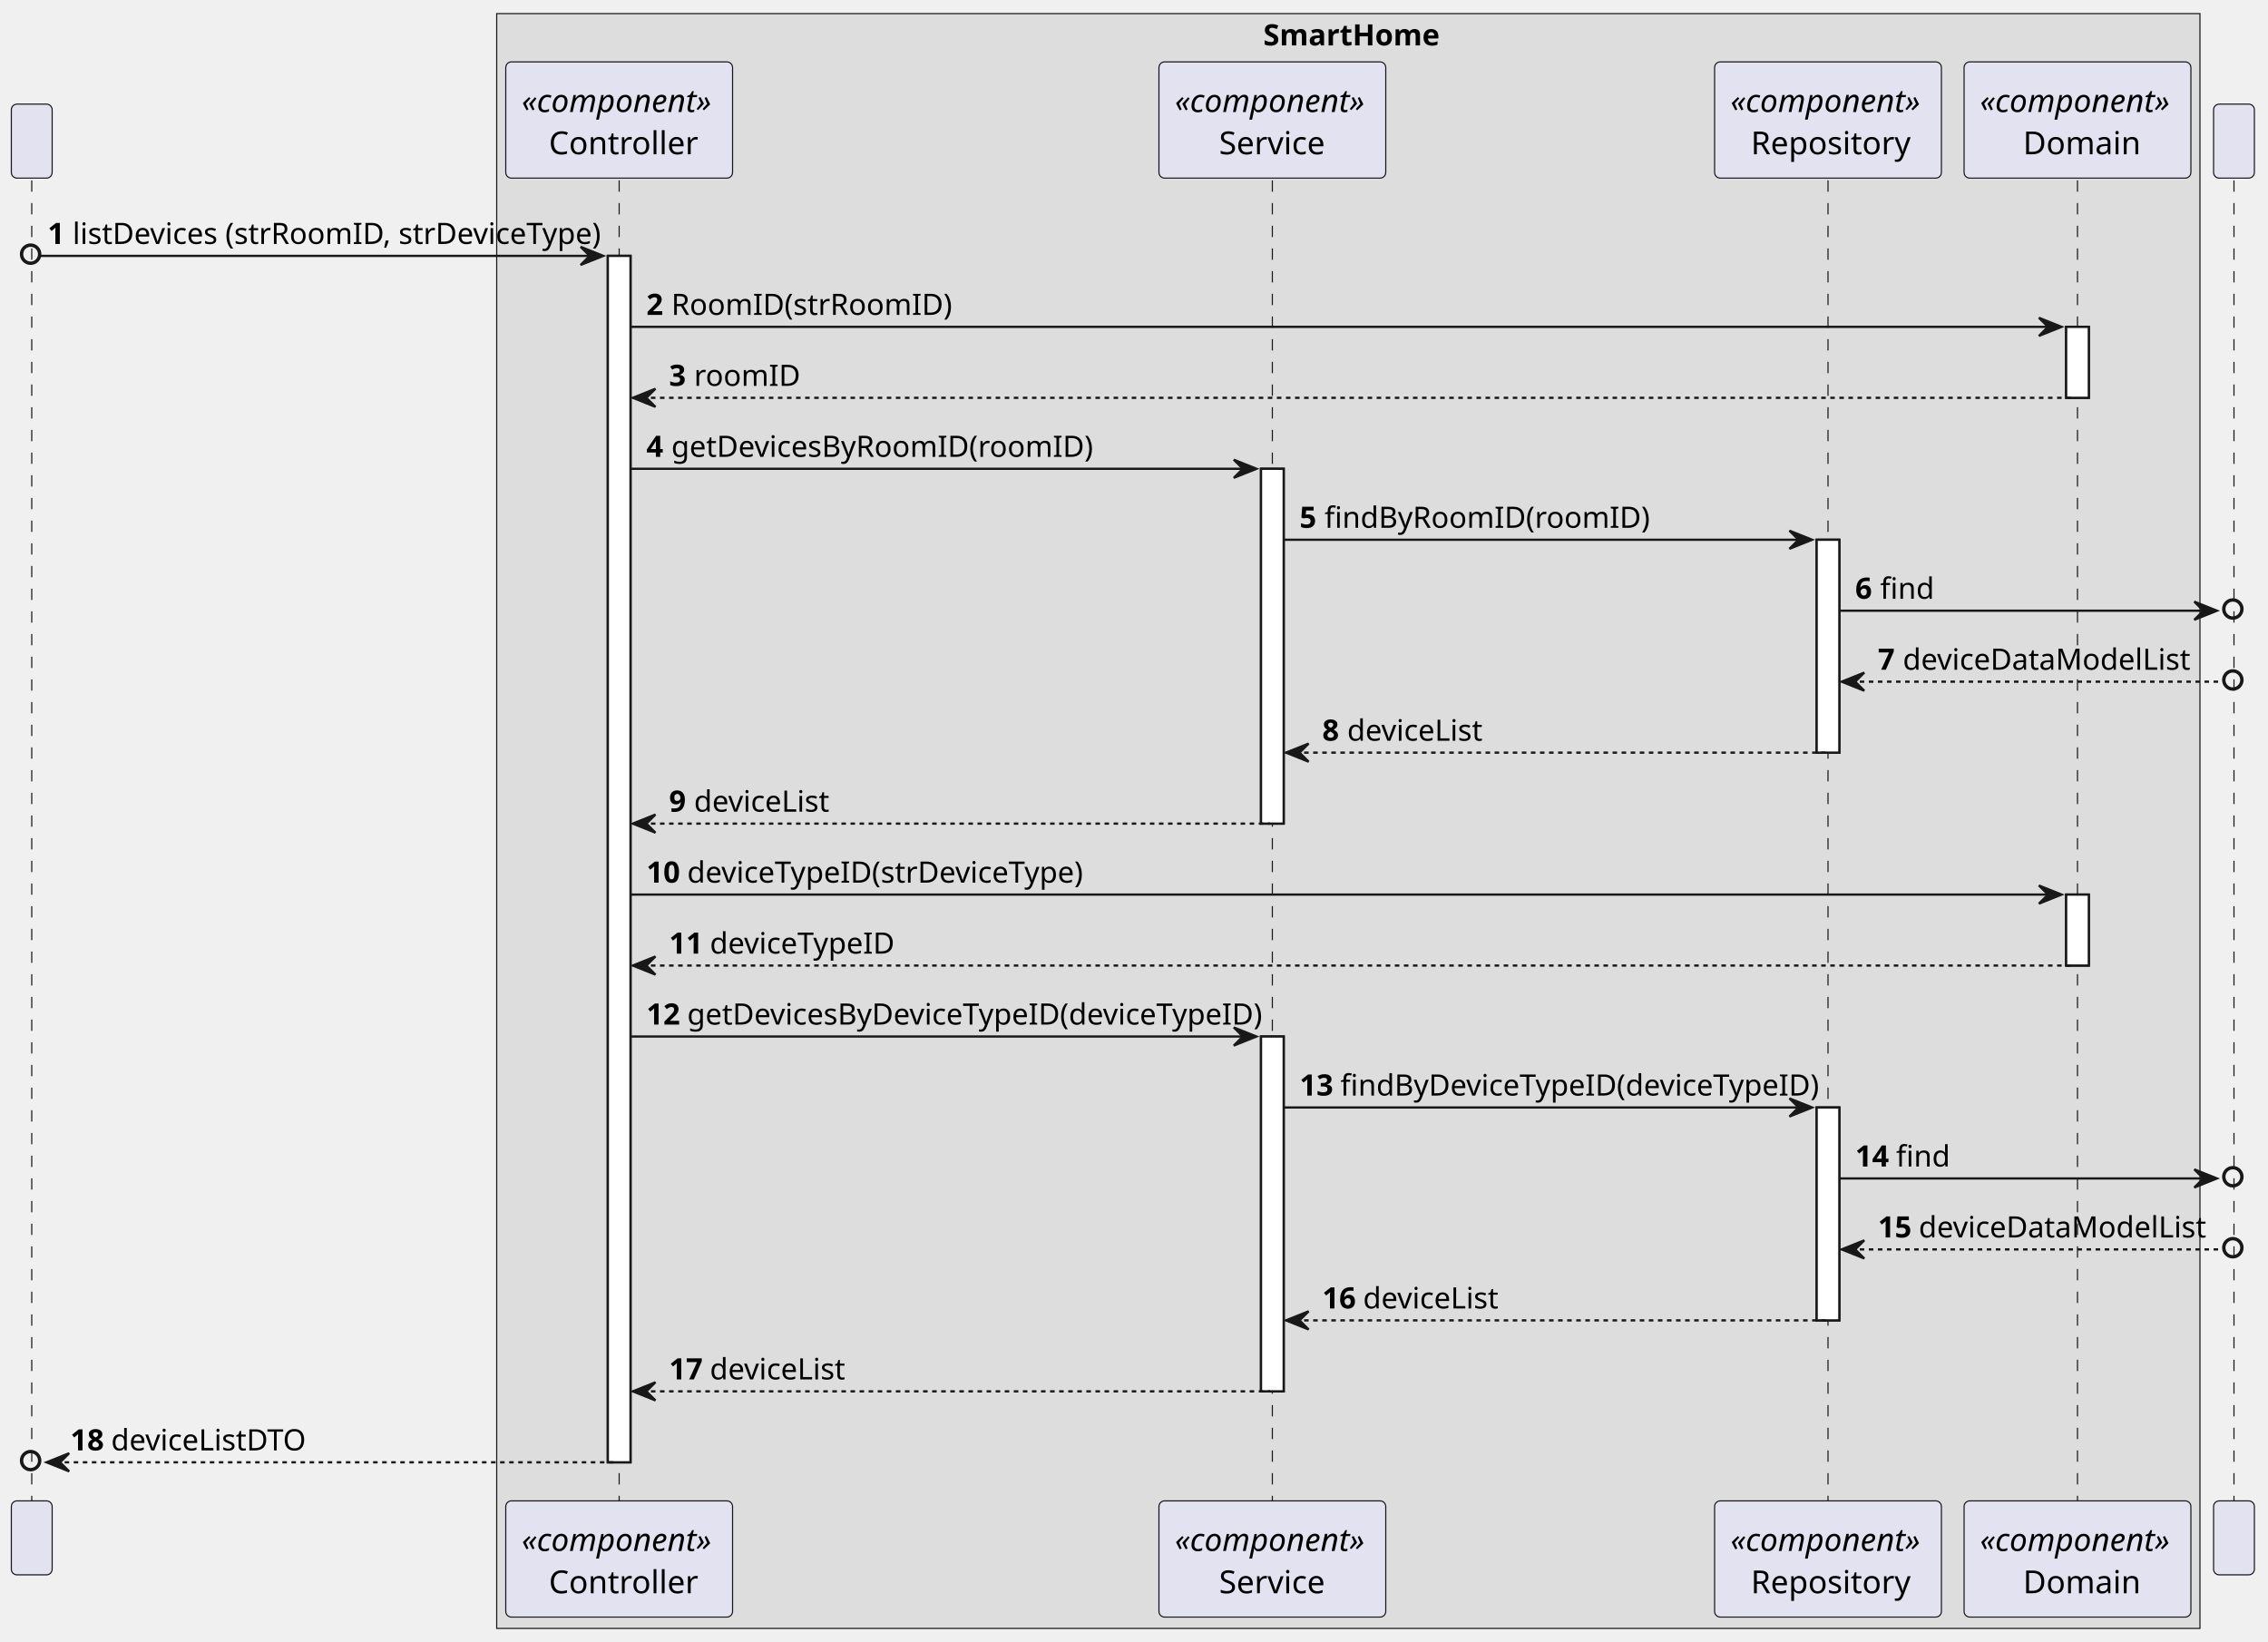
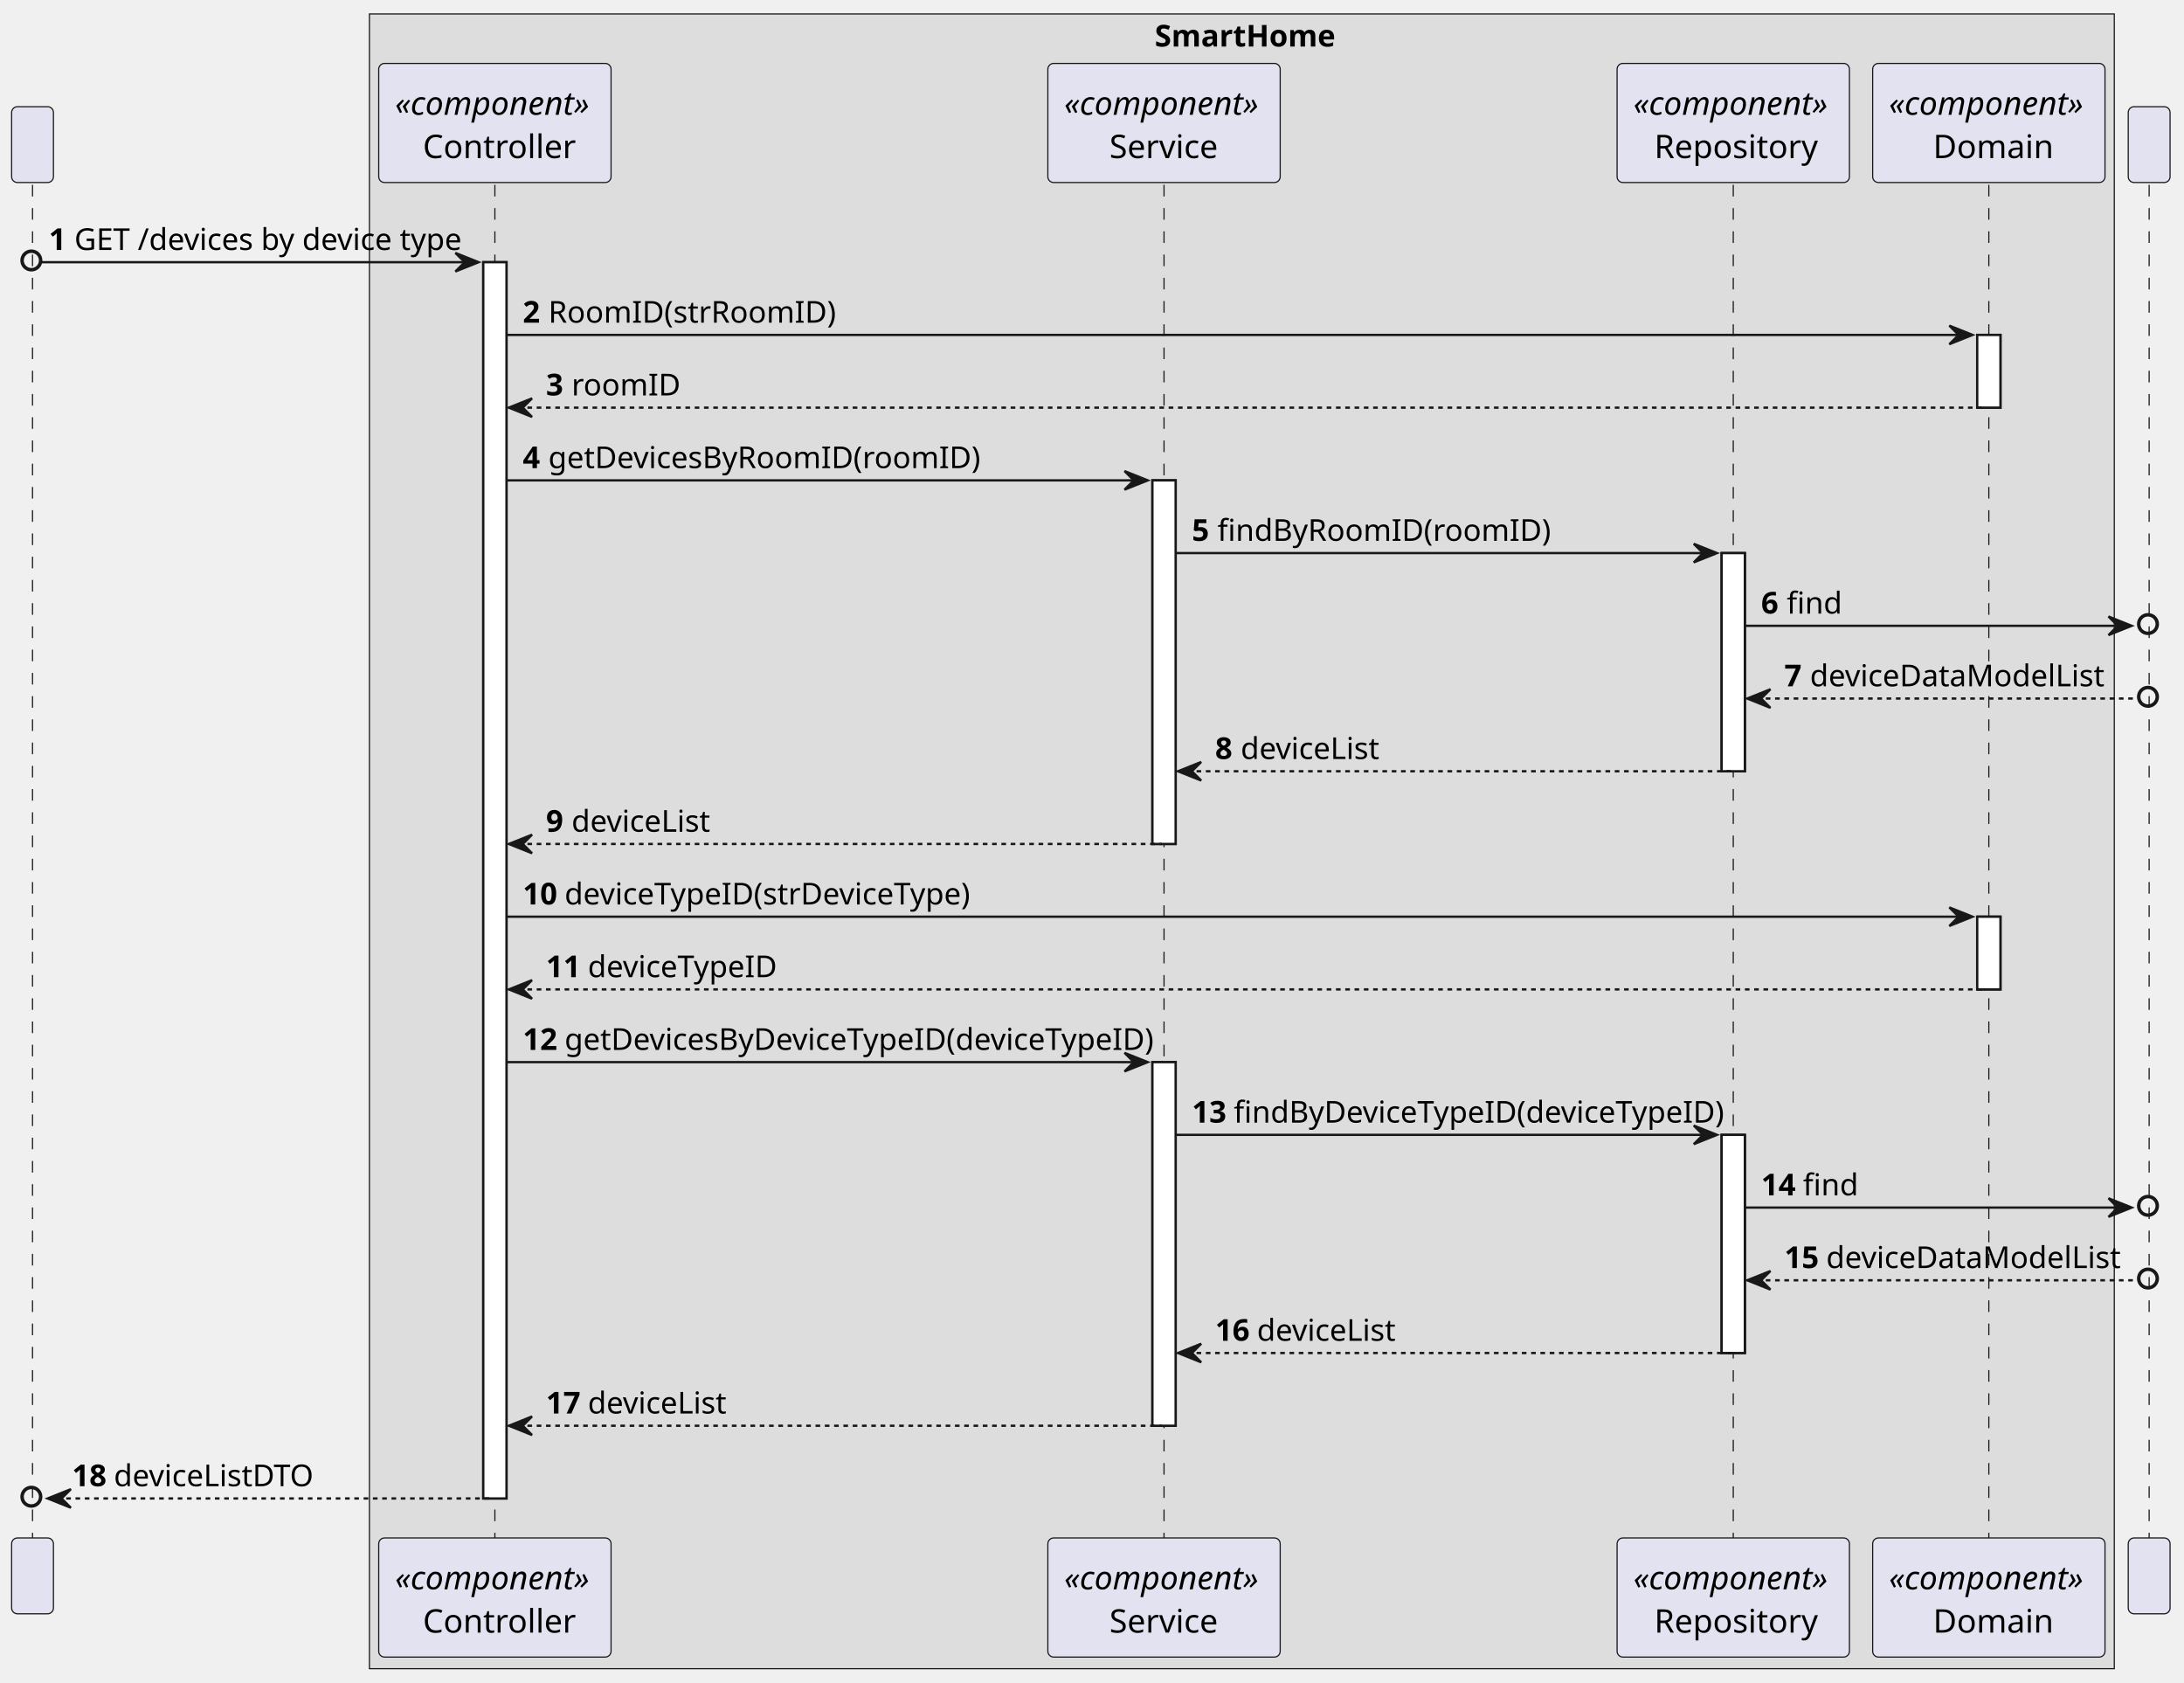
- <svg xmlns="http://www.w3.org/2000/svg" contentStyleType="text/css" height="724px" preserveAspectRatio="none" style="width:1000px;height:724px;background:#FFFFFF;" version="1.1" viewBox="0 0 1000 724" width="1000px" zoomAndPan="magnify">
+ <svg xmlns="http://www.w3.org/2000/svg" contentStyleType="text/css" height="724px" preserveAspectRatio="none" style="width:940px;height:724px;background:#FFFFFF;" version="1.1" viewBox="0 0 940 724" width="940px" zoomAndPan="magnify">
  <defs />
  <g>
-     <rect fill="#DDDDDD" height="712.014" style="stroke:#181818;stroke-width:0.5;" width="751" x="219" y="6" />
-     <text fill="#000000" font-family="sans-serif" font-size="13" font-weight="bold" lengthAdjust="spacing" textLength="75" x="557" y="20.028">SmartHome</text>
-     <rect fill="#FFFFFF" height="531.947" style="stroke:#181818;stroke-width:1.0;" width="10" x="268" y="112.824" />
-     <rect fill="#FFFFFF" height="156.455" style="stroke:#181818;stroke-width:1.0;" width="10" x="556" y="206.697" />
-     <rect fill="#FFFFFF" height="156.455" style="stroke:#181818;stroke-width:1.0;" width="10" x="556" y="457.025" />
-     <rect fill="#FFFFFF" height="93.873" style="stroke:#181818;stroke-width:1.0;" width="10" x="801" y="237.988" />
-     <rect fill="#FFFFFF" height="93.873" style="stroke:#181818;stroke-width:1.0;" width="10" x="801" y="488.316" />
-     <rect fill="#FFFFFF" height="31.291" style="stroke:#181818;stroke-width:1.0;" width="10" x="911" y="144.115" />
-     <rect fill="#FFFFFF" height="31.291" style="stroke:#181818;stroke-width:1.0;" width="10" x="911" y="394.443" />
+     <rect fill="#DDDDDD" height="712.014" style="stroke:#181818;stroke-width:0.5;" width="751" x="159" y="6" />
+     <text fill="#000000" font-family="sans-serif" font-size="13" font-weight="bold" lengthAdjust="spacing" textLength="75" x="497" y="20.028">SmartHome</text>
+     <rect fill="#FFFFFF" height="531.947" style="stroke:#181818;stroke-width:1.0;" width="10" x="208" y="112.824" />
+     <rect fill="#FFFFFF" height="156.455" style="stroke:#181818;stroke-width:1.0;" width="10" x="496" y="206.697" />
+     <rect fill="#FFFFFF" height="156.455" style="stroke:#181818;stroke-width:1.0;" width="10" x="496" y="457.025" />
+     <rect fill="#FFFFFF" height="93.873" style="stroke:#181818;stroke-width:1.0;" width="10" x="741" y="237.988" />
+     <rect fill="#FFFFFF" height="93.873" style="stroke:#181818;stroke-width:1.0;" width="10" x="741" y="488.316" />
+     <rect fill="#FFFFFF" height="31.291" style="stroke:#181818;stroke-width:1.0;" width="10" x="851" y="144.115" />
+     <rect fill="#FFFFFF" height="31.291" style="stroke:#181818;stroke-width:1.0;" width="10" x="851" y="394.443" />
    <line style="stroke:#181818;stroke-width:0.5;stroke-dasharray:5.0,5.0;" x1="14" x2="14" y1="79.533" y2="662.771" />
-     <line style="stroke:#181818;stroke-width:0.5;stroke-dasharray:5.0,5.0;" x1="273" x2="273" y1="79.533" y2="662.771" />
-     <line style="stroke:#181818;stroke-width:0.5;stroke-dasharray:5.0,5.0;" x1="561" x2="561" y1="79.533" y2="662.771" />
-     <line style="stroke:#181818;stroke-width:0.5;stroke-dasharray:5.0,5.0;" x1="806" x2="806" y1="79.533" y2="662.771" />
-     <line style="stroke:#181818;stroke-width:0.5;stroke-dasharray:5.0,5.0;" x1="916" x2="916" y1="79.533" y2="662.771" />
-     <line style="stroke:#181818;stroke-width:0.5;stroke-dasharray:5.0,5.0;" x1="985" x2="985" y1="79.533" y2="662.771" />
+     <line style="stroke:#181818;stroke-width:0.5;stroke-dasharray:5.0,5.0;" x1="213" x2="213" y1="79.533" y2="662.771" />
+     <line style="stroke:#181818;stroke-width:0.5;stroke-dasharray:5.0,5.0;" x1="501" x2="501" y1="79.533" y2="662.771" />
+     <line style="stroke:#181818;stroke-width:0.5;stroke-dasharray:5.0,5.0;" x1="746" x2="746" y1="79.533" y2="662.771" />
+     <line style="stroke:#181818;stroke-width:0.5;stroke-dasharray:5.0,5.0;" x1="856" x2="856" y1="79.533" y2="662.771" />
+     <line style="stroke:#181818;stroke-width:0.5;stroke-dasharray:5.0,5.0;" x1="925" x2="925" y1="79.533" y2="662.771" />
    <rect fill="#E2E2F0" height="32.621" rx="2.5" ry="2.5" style="stroke:#181818;stroke-width:0.5;" width="18" x="5" y="45.912" />
    <text fill="#000000" font-family="sans-serif" font-size="14" lengthAdjust="spacing" textLength="4" x="12" y="68.019"> </text>
    <rect fill="#E2E2F0" height="32.621" rx="2.5" ry="2.5" style="stroke:#181818;stroke-width:0.5;" width="18" x="5" y="661.771" />
    <text fill="#000000" font-family="sans-serif" font-size="14" lengthAdjust="spacing" textLength="4" x="12" y="683.879"> </text>
-     <rect fill="#E2E2F0" height="51.242" rx="2.5" ry="2.5" style="stroke:#181818;stroke-width:0.5;" width="100" x="223" y="27.291" />
-     <text fill="#000000" font-family="sans-serif" font-size="14" font-style="italic" lengthAdjust="spacing" textLength="86" x="230" y="49.398">«component»</text>
-     <text fill="#000000" font-family="sans-serif" font-size="14" lengthAdjust="spacing" textLength="62" x="242" y="68.019">Controller</text>
-     <rect fill="#E2E2F0" height="51.242" rx="2.5" ry="2.5" style="stroke:#181818;stroke-width:0.5;" width="100" x="223" y="661.771" />
-     <text fill="#000000" font-family="sans-serif" font-size="14" font-style="italic" lengthAdjust="spacing" textLength="86" x="230" y="683.879">«component»</text>
-     <text fill="#000000" font-family="sans-serif" font-size="14" lengthAdjust="spacing" textLength="62" x="242" y="702.5">Controller</text>
-     <rect fill="#E2E2F0" height="51.242" rx="2.5" ry="2.5" style="stroke:#181818;stroke-width:0.5;" width="100" x="511" y="27.291" />
-     <text fill="#000000" font-family="sans-serif" font-size="14" font-style="italic" lengthAdjust="spacing" textLength="86" x="518" y="49.398">«component»</text>
-     <text fill="#000000" font-family="sans-serif" font-size="14" lengthAdjust="spacing" textLength="47" x="537.5" y="68.019">Service</text>
-     <rect fill="#E2E2F0" height="51.242" rx="2.5" ry="2.5" style="stroke:#181818;stroke-width:0.5;" width="100" x="511" y="661.771" />
-     <text fill="#000000" font-family="sans-serif" font-size="14" font-style="italic" lengthAdjust="spacing" textLength="86" x="518" y="683.879">«component»</text>
-     <text fill="#000000" font-family="sans-serif" font-size="14" lengthAdjust="spacing" textLength="47" x="537.5" y="702.5">Service</text>
-     <rect fill="#E2E2F0" height="51.242" rx="2.5" ry="2.5" style="stroke:#181818;stroke-width:0.5;" width="100" x="756" y="27.291" />
-     <text fill="#000000" font-family="sans-serif" font-size="14" font-style="italic" lengthAdjust="spacing" textLength="86" x="763" y="49.398">«component»</text>
-     <text fill="#000000" font-family="sans-serif" font-size="14" lengthAdjust="spacing" textLength="68" x="772" y="68.019">Repository</text>
-     <rect fill="#E2E2F0" height="51.242" rx="2.5" ry="2.5" style="stroke:#181818;stroke-width:0.5;" width="100" x="756" y="661.771" />
-     <text fill="#000000" font-family="sans-serif" font-size="14" font-style="italic" lengthAdjust="spacing" textLength="86" x="763" y="683.879">«component»</text>
-     <text fill="#000000" font-family="sans-serif" font-size="14" lengthAdjust="spacing" textLength="68" x="772" y="702.5">Repository</text>
-     <rect fill="#E2E2F0" height="51.242" rx="2.5" ry="2.5" style="stroke:#181818;stroke-width:0.5;" width="100" x="866" y="27.291" />
-     <text fill="#000000" font-family="sans-serif" font-size="14" font-style="italic" lengthAdjust="spacing" textLength="86" x="873" y="49.398">«component»</text>
-     <text fill="#000000" font-family="sans-serif" font-size="14" lengthAdjust="spacing" textLength="48" x="892" y="68.019">Domain</text>
-     <rect fill="#E2E2F0" height="51.242" rx="2.5" ry="2.5" style="stroke:#181818;stroke-width:0.5;" width="100" x="866" y="661.771" />
-     <text fill="#000000" font-family="sans-serif" font-size="14" font-style="italic" lengthAdjust="spacing" textLength="86" x="873" y="683.879">«component»</text>
-     <text fill="#000000" font-family="sans-serif" font-size="14" lengthAdjust="spacing" textLength="48" x="892" y="702.5">Domain</text>
-     <rect fill="#E2E2F0" height="32.621" rx="2.5" ry="2.5" style="stroke:#181818;stroke-width:0.5;" width="18" x="976" y="45.912" />
-     <text fill="#000000" font-family="sans-serif" font-size="14" lengthAdjust="spacing" textLength="4" x="983" y="68.019"> </text>
-     <rect fill="#E2E2F0" height="32.621" rx="2.5" ry="2.5" style="stroke:#181818;stroke-width:0.5;" width="18" x="976" y="661.771" />
-     <text fill="#000000" font-family="sans-serif" font-size="14" lengthAdjust="spacing" textLength="4" x="983" y="683.879"> </text>
-     <rect fill="#FFFFFF" height="531.947" style="stroke:#181818;stroke-width:1.0;" width="10" x="268" y="112.824" />
-     <rect fill="#FFFFFF" height="156.455" style="stroke:#181818;stroke-width:1.0;" width="10" x="556" y="206.697" />
-     <rect fill="#FFFFFF" height="156.455" style="stroke:#181818;stroke-width:1.0;" width="10" x="556" y="457.025" />
-     <rect fill="#FFFFFF" height="93.873" style="stroke:#181818;stroke-width:1.0;" width="10" x="801" y="237.988" />
-     <rect fill="#FFFFFF" height="93.873" style="stroke:#181818;stroke-width:1.0;" width="10" x="801" y="488.316" />
-     <rect fill="#FFFFFF" height="31.291" style="stroke:#181818;stroke-width:1.0;" width="10" x="911" y="144.115" />
-     <rect fill="#FFFFFF" height="31.291" style="stroke:#181818;stroke-width:1.0;" width="10" x="911" y="394.443" />
+     <rect fill="#E2E2F0" height="51.242" rx="2.5" ry="2.5" style="stroke:#181818;stroke-width:0.5;" width="100" x="163" y="27.291" />
+     <text fill="#000000" font-family="sans-serif" font-size="14" font-style="italic" lengthAdjust="spacing" textLength="86" x="170" y="49.398">«component»</text>
+     <text fill="#000000" font-family="sans-serif" font-size="14" lengthAdjust="spacing" textLength="62" x="182" y="68.019">Controller</text>
+     <rect fill="#E2E2F0" height="51.242" rx="2.5" ry="2.5" style="stroke:#181818;stroke-width:0.5;" width="100" x="163" y="661.771" />
+     <text fill="#000000" font-family="sans-serif" font-size="14" font-style="italic" lengthAdjust="spacing" textLength="86" x="170" y="683.879">«component»</text>
+     <text fill="#000000" font-family="sans-serif" font-size="14" lengthAdjust="spacing" textLength="62" x="182" y="702.5">Controller</text>
+     <rect fill="#E2E2F0" height="51.242" rx="2.5" ry="2.5" style="stroke:#181818;stroke-width:0.5;" width="100" x="451" y="27.291" />
+     <text fill="#000000" font-family="sans-serif" font-size="14" font-style="italic" lengthAdjust="spacing" textLength="86" x="458" y="49.398">«component»</text>
+     <text fill="#000000" font-family="sans-serif" font-size="14" lengthAdjust="spacing" textLength="47" x="477.5" y="68.019">Service</text>
+     <rect fill="#E2E2F0" height="51.242" rx="2.5" ry="2.5" style="stroke:#181818;stroke-width:0.5;" width="100" x="451" y="661.771" />
+     <text fill="#000000" font-family="sans-serif" font-size="14" font-style="italic" lengthAdjust="spacing" textLength="86" x="458" y="683.879">«component»</text>
+     <text fill="#000000" font-family="sans-serif" font-size="14" lengthAdjust="spacing" textLength="47" x="477.5" y="702.5">Service</text>
+     <rect fill="#E2E2F0" height="51.242" rx="2.5" ry="2.5" style="stroke:#181818;stroke-width:0.5;" width="100" x="696" y="27.291" />
+     <text fill="#000000" font-family="sans-serif" font-size="14" font-style="italic" lengthAdjust="spacing" textLength="86" x="703" y="49.398">«component»</text>
+     <text fill="#000000" font-family="sans-serif" font-size="14" lengthAdjust="spacing" textLength="68" x="712" y="68.019">Repository</text>
+     <rect fill="#E2E2F0" height="51.242" rx="2.5" ry="2.5" style="stroke:#181818;stroke-width:0.5;" width="100" x="696" y="661.771" />
+     <text fill="#000000" font-family="sans-serif" font-size="14" font-style="italic" lengthAdjust="spacing" textLength="86" x="703" y="683.879">«component»</text>
+     <text fill="#000000" font-family="sans-serif" font-size="14" lengthAdjust="spacing" textLength="68" x="712" y="702.5">Repository</text>
+     <rect fill="#E2E2F0" height="51.242" rx="2.5" ry="2.5" style="stroke:#181818;stroke-width:0.5;" width="100" x="806" y="27.291" />
+     <text fill="#000000" font-family="sans-serif" font-size="14" font-style="italic" lengthAdjust="spacing" textLength="86" x="813" y="49.398">«component»</text>
+     <text fill="#000000" font-family="sans-serif" font-size="14" lengthAdjust="spacing" textLength="48" x="832" y="68.019">Domain</text>
+     <rect fill="#E2E2F0" height="51.242" rx="2.5" ry="2.5" style="stroke:#181818;stroke-width:0.5;" width="100" x="806" y="661.771" />
+     <text fill="#000000" font-family="sans-serif" font-size="14" font-style="italic" lengthAdjust="spacing" textLength="86" x="813" y="683.879">«component»</text>
+     <text fill="#000000" font-family="sans-serif" font-size="14" lengthAdjust="spacing" textLength="48" x="832" y="702.5">Domain</text>
+     <rect fill="#E2E2F0" height="32.621" rx="2.5" ry="2.5" style="stroke:#181818;stroke-width:0.5;" width="18" x="916" y="45.912" />
+     <text fill="#000000" font-family="sans-serif" font-size="14" lengthAdjust="spacing" textLength="4" x="923" y="68.019"> </text>
+     <rect fill="#E2E2F0" height="32.621" rx="2.5" ry="2.5" style="stroke:#181818;stroke-width:0.5;" width="18" x="916" y="661.771" />
+     <text fill="#000000" font-family="sans-serif" font-size="14" lengthAdjust="spacing" textLength="4" x="923" y="683.879"> </text>
+     <rect fill="#FFFFFF" height="531.947" style="stroke:#181818;stroke-width:1.0;" width="10" x="208" y="112.824" />
+     <rect fill="#FFFFFF" height="156.455" style="stroke:#181818;stroke-width:1.0;" width="10" x="496" y="206.697" />
+     <rect fill="#FFFFFF" height="156.455" style="stroke:#181818;stroke-width:1.0;" width="10" x="496" y="457.025" />
+     <rect fill="#FFFFFF" height="93.873" style="stroke:#181818;stroke-width:1.0;" width="10" x="741" y="237.988" />
+     <rect fill="#FFFFFF" height="93.873" style="stroke:#181818;stroke-width:1.0;" width="10" x="741" y="488.316" />
+     <rect fill="#FFFFFF" height="31.291" style="stroke:#181818;stroke-width:1.0;" width="10" x="851" y="144.115" />
+     <rect fill="#FFFFFF" height="31.291" style="stroke:#181818;stroke-width:1.0;" width="10" x="851" y="394.443" />
    <ellipse cx="13.5" cy="112.074" fill="none" rx="4" ry="4" style="stroke:#181818;stroke-width:1.5;" />
-     <polygon fill="#181818" points="256,108.824,266,112.824,256,116.824,260,112.824" style="stroke:#181818;stroke-width:1.0;" />
-     <line style="stroke:#181818;stroke-width:1.0;" x1="18" x2="262" y1="112.824" y2="112.824" />
+     <polygon fill="#181818" points="196,108.824,206,112.824,196,116.824,200,112.824" style="stroke:#181818;stroke-width:1.0;" />
+     <line style="stroke:#181818;stroke-width:1.0;" x1="18" x2="202" y1="112.824" y2="112.824" />
    <text fill="#000000" font-family="sans-serif" font-size="13" font-weight="bold" lengthAdjust="spacing" textLength="7" x="21" y="107.561">1</text>
-     <text fill="#000000" font-family="sans-serif" font-size="13" lengthAdjust="spacing" textLength="224" x="32" y="107.561">listDevices (strRoomID, strDeviceType)</text>
-     <polygon fill="#181818" points="899,140.115,909,144.115,899,148.115,903,144.115" style="stroke:#181818;stroke-width:1.0;" />
-     <line style="stroke:#181818;stroke-width:1.0;" x1="278" x2="905" y1="144.115" y2="144.115" />
-     <text fill="#000000" font-family="sans-serif" font-size="13" font-weight="bold" lengthAdjust="spacing" textLength="7" x="285" y="138.852">2</text>
-     <text fill="#000000" font-family="sans-serif" font-size="13" lengthAdjust="spacing" textLength="115" x="296" y="138.852">RoomID(strRoomID)</text>
-     <polygon fill="#181818" points="289,171.406,279,175.406,289,179.406,285,175.406" style="stroke:#181818;stroke-width:1.0;" />
-     <line style="stroke:#181818;stroke-width:1.0;stroke-dasharray:2.0,2.0;" x1="283" x2="915" y1="175.406" y2="175.406" />
-     <text fill="#000000" font-family="sans-serif" font-size="13" font-weight="bold" lengthAdjust="spacing" textLength="7" x="295" y="170.144">3</text>
-     <text fill="#000000" font-family="sans-serif" font-size="13" lengthAdjust="spacing" textLength="41" x="306" y="170.144">roomID</text>
-     <polygon fill="#181818" points="544,202.697,554,206.697,544,210.697,548,206.697" style="stroke:#181818;stroke-width:1.0;" />
-     <line style="stroke:#181818;stroke-width:1.0;" x1="278" x2="550" y1="206.697" y2="206.697" />
-     <text fill="#000000" font-family="sans-serif" font-size="13" font-weight="bold" lengthAdjust="spacing" textLength="7" x="285" y="201.435">4</text>
-     <text fill="#000000" font-family="sans-serif" font-size="13" lengthAdjust="spacing" textLength="174" x="296" y="201.435">getDevicesByRoomID(roomID)</text>
-     <polygon fill="#181818" points="789,233.988,799,237.988,789,241.988,793,237.988" style="stroke:#181818;stroke-width:1.0;" />
-     <line style="stroke:#181818;stroke-width:1.0;" x1="566" x2="795" y1="237.988" y2="237.988" />
-     <text fill="#000000" font-family="sans-serif" font-size="13" font-weight="bold" lengthAdjust="spacing" textLength="7" x="573" y="232.726">5</text>
-     <text fill="#000000" font-family="sans-serif" font-size="13" lengthAdjust="spacing" textLength="131" x="584" y="232.726">findByRoomID(roomID)</text>
-     <ellipse cx="984.5" cy="268.529" fill="none" rx="4" ry="4" style="stroke:#181818;stroke-width:1.5;" />
-     <polygon fill="#181818" points="967.5,265.279,977.5,269.279,967.5,273.279,971.5,269.279" style="stroke:#181818;stroke-width:1.0;" />
-     <line style="stroke:#181818;stroke-width:1.0;" x1="811" x2="973.5" y1="269.279" y2="269.279" />
-     <text fill="#000000" font-family="sans-serif" font-size="13" font-weight="bold" lengthAdjust="spacing" textLength="7" x="818" y="264.017">6</text>
-     <text fill="#000000" font-family="sans-serif" font-size="13" lengthAdjust="spacing" textLength="20" x="829" y="264.017">find</text>
-     <polygon fill="#181818" points="822,296.57,812,300.57,822,304.57,818,300.57" style="stroke:#181818;stroke-width:1.0;" />
-     <ellipse cx="984.5" cy="299.82" fill="none" rx="4" ry="4" style="stroke:#181818;stroke-width:1.5;" />
-     <line style="stroke:#181818;stroke-width:1.0;stroke-dasharray:2.0,2.0;" x1="816" x2="980" y1="300.57" y2="300.57" />
-     <text fill="#000000" font-family="sans-serif" font-size="13" font-weight="bold" lengthAdjust="spacing" textLength="7" x="828" y="295.308">7</text>
-     <text fill="#000000" font-family="sans-serif" font-size="13" lengthAdjust="spacing" textLength="119" x="839" y="295.308">deviceDataModelList</text>
-     <polygon fill="#181818" points="577,327.861,567,331.861,577,335.861,573,331.861" style="stroke:#181818;stroke-width:1.0;" />
-     <line style="stroke:#181818;stroke-width:1.0;stroke-dasharray:2.0,2.0;" x1="571" x2="805" y1="331.861" y2="331.861" />
-     <text fill="#000000" font-family="sans-serif" font-size="13" font-weight="bold" lengthAdjust="spacing" textLength="7" x="583" y="326.599">8</text>
-     <text fill="#000000" font-family="sans-serif" font-size="13" lengthAdjust="spacing" textLength="57" x="594" y="326.599">deviceList</text>
-     <polygon fill="#181818" points="289,359.152,279,363.152,289,367.152,285,363.152" style="stroke:#181818;stroke-width:1.0;" />
-     <line style="stroke:#181818;stroke-width:1.0;stroke-dasharray:2.0,2.0;" x1="283" x2="560" y1="363.152" y2="363.152" />
-     <text fill="#000000" font-family="sans-serif" font-size="13" font-weight="bold" lengthAdjust="spacing" textLength="7" x="295" y="357.89">9</text>
-     <text fill="#000000" font-family="sans-serif" font-size="13" lengthAdjust="spacing" textLength="57" x="306" y="357.89">deviceList</text>
-     <polygon fill="#181818" points="899,390.443,909,394.443,899,398.443,903,394.443" style="stroke:#181818;stroke-width:1.0;" />
-     <line style="stroke:#181818;stroke-width:1.0;" x1="278" x2="905" y1="394.443" y2="394.443" />
-     <text fill="#000000" font-family="sans-serif" font-size="13" font-weight="bold" lengthAdjust="spacing" textLength="14" x="285" y="389.181">10</text>
-     <text fill="#000000" font-family="sans-serif" font-size="13" lengthAdjust="spacing" textLength="165" x="303" y="389.181">deviceTypeID(strDeviceType)</text>
-     <polygon fill="#181818" points="289,421.734,279,425.734,289,429.734,285,425.734" style="stroke:#181818;stroke-width:1.0;" />
-     <line style="stroke:#181818;stroke-width:1.0;stroke-dasharray:2.0,2.0;" x1="283" x2="915" y1="425.734" y2="425.734" />
-     <text fill="#000000" font-family="sans-serif" font-size="13" font-weight="bold" lengthAdjust="spacing" textLength="14" x="295" y="420.472">11</text>
-     <text fill="#000000" font-family="sans-serif" font-size="13" lengthAdjust="spacing" textLength="76" x="313" y="420.472">deviceTypeID</text>
-     <polygon fill="#181818" points="544,453.025,554,457.025,544,461.025,548,457.025" style="stroke:#181818;stroke-width:1.0;" />
-     <line style="stroke:#181818;stroke-width:1.0;" x1="278" x2="550" y1="457.025" y2="457.025" />
-     <text fill="#000000" font-family="sans-serif" font-size="13" font-weight="bold" lengthAdjust="spacing" textLength="14" x="285" y="451.763">12</text>
-     <text fill="#000000" font-family="sans-serif" font-size="13" lengthAdjust="spacing" textLength="241" x="303" y="451.763">getDevicesByDeviceTypeID(deviceTypeID)</text>
-     <polygon fill="#181818" points="789,484.316,799,488.316,789,492.316,793,488.316" style="stroke:#181818;stroke-width:1.0;" />
-     <line style="stroke:#181818;stroke-width:1.0;" x1="566" x2="795" y1="488.316" y2="488.316" />
-     <text fill="#000000" font-family="sans-serif" font-size="13" font-weight="bold" lengthAdjust="spacing" textLength="14" x="573" y="483.054">13</text>
-     <text fill="#000000" font-family="sans-serif" font-size="13" lengthAdjust="spacing" textLength="198" x="591" y="483.054">findByDeviceTypeID(deviceTypeID)</text>
-     <ellipse cx="984.5" cy="518.857" fill="none" rx="4" ry="4" style="stroke:#181818;stroke-width:1.5;" />
-     <polygon fill="#181818" points="967.5,515.607,977.5,519.607,967.5,523.607,971.5,519.607" style="stroke:#181818;stroke-width:1.0;" />
-     <line style="stroke:#181818;stroke-width:1.0;" x1="811" x2="973.5" y1="519.607" y2="519.607" />
-     <text fill="#000000" font-family="sans-serif" font-size="13" font-weight="bold" lengthAdjust="spacing" textLength="14" x="818" y="514.345">14</text>
-     <text fill="#000000" font-family="sans-serif" font-size="13" lengthAdjust="spacing" textLength="20" x="836" y="514.345">find</text>
-     <polygon fill="#181818" points="822,546.898,812,550.898,822,554.898,818,550.898" style="stroke:#181818;stroke-width:1.0;" />
-     <ellipse cx="984.5" cy="550.148" fill="none" rx="4" ry="4" style="stroke:#181818;stroke-width:1.5;" />
-     <line style="stroke:#181818;stroke-width:1.0;stroke-dasharray:2.0,2.0;" x1="816" x2="980" y1="550.898" y2="550.898" />
-     <text fill="#000000" font-family="sans-serif" font-size="13" font-weight="bold" lengthAdjust="spacing" textLength="14" x="828" y="545.636">15</text>
-     <text fill="#000000" font-family="sans-serif" font-size="13" lengthAdjust="spacing" textLength="119" x="846" y="545.636">deviceDataModelList</text>
-     <polygon fill="#181818" points="577,578.189,567,582.189,577,586.189,573,582.189" style="stroke:#181818;stroke-width:1.0;" />
-     <line style="stroke:#181818;stroke-width:1.0;stroke-dasharray:2.0,2.0;" x1="571" x2="805" y1="582.189" y2="582.189" />
-     <text fill="#000000" font-family="sans-serif" font-size="13" font-weight="bold" lengthAdjust="spacing" textLength="14" x="583" y="576.927">16</text>
-     <text fill="#000000" font-family="sans-serif" font-size="13" lengthAdjust="spacing" textLength="57" x="601" y="576.927">deviceList</text>
-     <polygon fill="#181818" points="289,609.481,279,613.481,289,617.481,285,613.481" style="stroke:#181818;stroke-width:1.0;" />
-     <line style="stroke:#181818;stroke-width:1.0;stroke-dasharray:2.0,2.0;" x1="283" x2="560" y1="613.481" y2="613.481" />
-     <text fill="#000000" font-family="sans-serif" font-size="13" font-weight="bold" lengthAdjust="spacing" textLength="14" x="295" y="608.218">17</text>
-     <text fill="#000000" font-family="sans-serif" font-size="13" lengthAdjust="spacing" textLength="57" x="313" y="608.218">deviceList</text>
+     <text fill="#000000" font-family="sans-serif" font-size="13" lengthAdjust="spacing" textLength="164" x="32" y="107.561">GET /devices by device type</text>
+     <polygon fill="#181818" points="839,140.115,849,144.115,839,148.115,843,144.115" style="stroke:#181818;stroke-width:1.0;" />
+     <line style="stroke:#181818;stroke-width:1.0;" x1="218" x2="845" y1="144.115" y2="144.115" />
+     <text fill="#000000" font-family="sans-serif" font-size="13" font-weight="bold" lengthAdjust="spacing" textLength="7" x="225" y="138.852">2</text>
+     <text fill="#000000" font-family="sans-serif" font-size="13" lengthAdjust="spacing" textLength="115" x="236" y="138.852">RoomID(strRoomID)</text>
+     <polygon fill="#181818" points="229,171.406,219,175.406,229,179.406,225,175.406" style="stroke:#181818;stroke-width:1.0;" />
+     <line style="stroke:#181818;stroke-width:1.0;stroke-dasharray:2.0,2.0;" x1="223" x2="855" y1="175.406" y2="175.406" />
+     <text fill="#000000" font-family="sans-serif" font-size="13" font-weight="bold" lengthAdjust="spacing" textLength="7" x="235" y="170.144">3</text>
+     <text fill="#000000" font-family="sans-serif" font-size="13" lengthAdjust="spacing" textLength="41" x="246" y="170.144">roomID</text>
+     <polygon fill="#181818" points="484,202.697,494,206.697,484,210.697,488,206.697" style="stroke:#181818;stroke-width:1.0;" />
+     <line style="stroke:#181818;stroke-width:1.0;" x1="218" x2="490" y1="206.697" y2="206.697" />
+     <text fill="#000000" font-family="sans-serif" font-size="13" font-weight="bold" lengthAdjust="spacing" textLength="7" x="225" y="201.435">4</text>
+     <text fill="#000000" font-family="sans-serif" font-size="13" lengthAdjust="spacing" textLength="174" x="236" y="201.435">getDevicesByRoomID(roomID)</text>
+     <polygon fill="#181818" points="729,233.988,739,237.988,729,241.988,733,237.988" style="stroke:#181818;stroke-width:1.0;" />
+     <line style="stroke:#181818;stroke-width:1.0;" x1="506" x2="735" y1="237.988" y2="237.988" />
+     <text fill="#000000" font-family="sans-serif" font-size="13" font-weight="bold" lengthAdjust="spacing" textLength="7" x="513" y="232.726">5</text>
+     <text fill="#000000" font-family="sans-serif" font-size="13" lengthAdjust="spacing" textLength="131" x="524" y="232.726">findByRoomID(roomID)</text>
+     <ellipse cx="924.5" cy="268.529" fill="none" rx="4" ry="4" style="stroke:#181818;stroke-width:1.5;" />
+     <polygon fill="#181818" points="907.5,265.279,917.5,269.279,907.5,273.279,911.5,269.279" style="stroke:#181818;stroke-width:1.0;" />
+     <line style="stroke:#181818;stroke-width:1.0;" x1="751" x2="913.5" y1="269.279" y2="269.279" />
+     <text fill="#000000" font-family="sans-serif" font-size="13" font-weight="bold" lengthAdjust="spacing" textLength="7" x="758" y="264.017">6</text>
+     <text fill="#000000" font-family="sans-serif" font-size="13" lengthAdjust="spacing" textLength="20" x="769" y="264.017">find</text>
+     <polygon fill="#181818" points="762,296.57,752,300.57,762,304.57,758,300.57" style="stroke:#181818;stroke-width:1.0;" />
+     <ellipse cx="924.5" cy="299.82" fill="none" rx="4" ry="4" style="stroke:#181818;stroke-width:1.5;" />
+     <line style="stroke:#181818;stroke-width:1.0;stroke-dasharray:2.0,2.0;" x1="756" x2="920" y1="300.57" y2="300.57" />
+     <text fill="#000000" font-family="sans-serif" font-size="13" font-weight="bold" lengthAdjust="spacing" textLength="7" x="768" y="295.308">7</text>
+     <text fill="#000000" font-family="sans-serif" font-size="13" lengthAdjust="spacing" textLength="119" x="779" y="295.308">deviceDataModelList</text>
+     <polygon fill="#181818" points="517,327.861,507,331.861,517,335.861,513,331.861" style="stroke:#181818;stroke-width:1.0;" />
+     <line style="stroke:#181818;stroke-width:1.0;stroke-dasharray:2.0,2.0;" x1="511" x2="745" y1="331.861" y2="331.861" />
+     <text fill="#000000" font-family="sans-serif" font-size="13" font-weight="bold" lengthAdjust="spacing" textLength="7" x="523" y="326.599">8</text>
+     <text fill="#000000" font-family="sans-serif" font-size="13" lengthAdjust="spacing" textLength="57" x="534" y="326.599">deviceList</text>
+     <polygon fill="#181818" points="229,359.152,219,363.152,229,367.152,225,363.152" style="stroke:#181818;stroke-width:1.0;" />
+     <line style="stroke:#181818;stroke-width:1.0;stroke-dasharray:2.0,2.0;" x1="223" x2="500" y1="363.152" y2="363.152" />
+     <text fill="#000000" font-family="sans-serif" font-size="13" font-weight="bold" lengthAdjust="spacing" textLength="7" x="235" y="357.89">9</text>
+     <text fill="#000000" font-family="sans-serif" font-size="13" lengthAdjust="spacing" textLength="57" x="246" y="357.89">deviceList</text>
+     <polygon fill="#181818" points="839,390.443,849,394.443,839,398.443,843,394.443" style="stroke:#181818;stroke-width:1.0;" />
+     <line style="stroke:#181818;stroke-width:1.0;" x1="218" x2="845" y1="394.443" y2="394.443" />
+     <text fill="#000000" font-family="sans-serif" font-size="13" font-weight="bold" lengthAdjust="spacing" textLength="14" x="225" y="389.181">10</text>
+     <text fill="#000000" font-family="sans-serif" font-size="13" lengthAdjust="spacing" textLength="165" x="243" y="389.181">deviceTypeID(strDeviceType)</text>
+     <polygon fill="#181818" points="229,421.734,219,425.734,229,429.734,225,425.734" style="stroke:#181818;stroke-width:1.0;" />
+     <line style="stroke:#181818;stroke-width:1.0;stroke-dasharray:2.0,2.0;" x1="223" x2="855" y1="425.734" y2="425.734" />
+     <text fill="#000000" font-family="sans-serif" font-size="13" font-weight="bold" lengthAdjust="spacing" textLength="14" x="235" y="420.472">11</text>
+     <text fill="#000000" font-family="sans-serif" font-size="13" lengthAdjust="spacing" textLength="76" x="253" y="420.472">deviceTypeID</text>
+     <polygon fill="#181818" points="484,453.025,494,457.025,484,461.025,488,457.025" style="stroke:#181818;stroke-width:1.0;" />
+     <line style="stroke:#181818;stroke-width:1.0;" x1="218" x2="490" y1="457.025" y2="457.025" />
+     <text fill="#000000" font-family="sans-serif" font-size="13" font-weight="bold" lengthAdjust="spacing" textLength="14" x="225" y="451.763">12</text>
+     <text fill="#000000" font-family="sans-serif" font-size="13" lengthAdjust="spacing" textLength="241" x="243" y="451.763">getDevicesByDeviceTypeID(deviceTypeID)</text>
+     <polygon fill="#181818" points="729,484.316,739,488.316,729,492.316,733,488.316" style="stroke:#181818;stroke-width:1.0;" />
+     <line style="stroke:#181818;stroke-width:1.0;" x1="506" x2="735" y1="488.316" y2="488.316" />
+     <text fill="#000000" font-family="sans-serif" font-size="13" font-weight="bold" lengthAdjust="spacing" textLength="14" x="513" y="483.054">13</text>
+     <text fill="#000000" font-family="sans-serif" font-size="13" lengthAdjust="spacing" textLength="198" x="531" y="483.054">findByDeviceTypeID(deviceTypeID)</text>
+     <ellipse cx="924.5" cy="518.857" fill="none" rx="4" ry="4" style="stroke:#181818;stroke-width:1.5;" />
+     <polygon fill="#181818" points="907.5,515.607,917.5,519.607,907.5,523.607,911.5,519.607" style="stroke:#181818;stroke-width:1.0;" />
+     <line style="stroke:#181818;stroke-width:1.0;" x1="751" x2="913.5" y1="519.607" y2="519.607" />
+     <text fill="#000000" font-family="sans-serif" font-size="13" font-weight="bold" lengthAdjust="spacing" textLength="14" x="758" y="514.345">14</text>
+     <text fill="#000000" font-family="sans-serif" font-size="13" lengthAdjust="spacing" textLength="20" x="776" y="514.345">find</text>
+     <polygon fill="#181818" points="762,546.898,752,550.898,762,554.898,758,550.898" style="stroke:#181818;stroke-width:1.0;" />
+     <ellipse cx="924.5" cy="550.148" fill="none" rx="4" ry="4" style="stroke:#181818;stroke-width:1.5;" />
+     <line style="stroke:#181818;stroke-width:1.0;stroke-dasharray:2.0,2.0;" x1="756" x2="920" y1="550.898" y2="550.898" />
+     <text fill="#000000" font-family="sans-serif" font-size="13" font-weight="bold" lengthAdjust="spacing" textLength="14" x="768" y="545.636">15</text>
+     <text fill="#000000" font-family="sans-serif" font-size="13" lengthAdjust="spacing" textLength="119" x="786" y="545.636">deviceDataModelList</text>
+     <polygon fill="#181818" points="517,578.189,507,582.189,517,586.189,513,582.189" style="stroke:#181818;stroke-width:1.0;" />
+     <line style="stroke:#181818;stroke-width:1.0;stroke-dasharray:2.0,2.0;" x1="511" x2="745" y1="582.189" y2="582.189" />
+     <text fill="#000000" font-family="sans-serif" font-size="13" font-weight="bold" lengthAdjust="spacing" textLength="14" x="523" y="576.927">16</text>
+     <text fill="#000000" font-family="sans-serif" font-size="13" lengthAdjust="spacing" textLength="57" x="541" y="576.927">deviceList</text>
+     <polygon fill="#181818" points="229,609.481,219,613.481,229,617.481,225,613.481" style="stroke:#181818;stroke-width:1.0;" />
+     <line style="stroke:#181818;stroke-width:1.0;stroke-dasharray:2.0,2.0;" x1="223" x2="500" y1="613.481" y2="613.481" />
+     <text fill="#000000" font-family="sans-serif" font-size="13" font-weight="bold" lengthAdjust="spacing" textLength="14" x="235" y="608.218">17</text>
+     <text fill="#000000" font-family="sans-serif" font-size="13" lengthAdjust="spacing" textLength="57" x="253" y="608.218">deviceList</text>
    <ellipse cx="13.5" cy="644.021" fill="none" rx="4" ry="4" style="stroke:#181818;stroke-width:1.5;" />
    <polygon fill="#181818" points="30.5,640.771,20.5,644.771,30.5,648.771,26.5,644.771" style="stroke:#181818;stroke-width:1.0;" />
-     <line style="stroke:#181818;stroke-width:1.0;stroke-dasharray:2.0,2.0;" x1="28.5" x2="272" y1="644.771" y2="644.771" />
+     <line style="stroke:#181818;stroke-width:1.0;stroke-dasharray:2.0,2.0;" x1="28.5" x2="212" y1="644.771" y2="644.771" />
    <text fill="#000000" font-family="sans-serif" font-size="13" font-weight="bold" lengthAdjust="spacing" textLength="14" x="31" y="639.509">18</text>
    <text fill="#000000" font-family="sans-serif" font-size="13" lengthAdjust="spacing" textLength="83" x="49" y="639.509">deviceListDTO</text>
  </g>
</svg>
